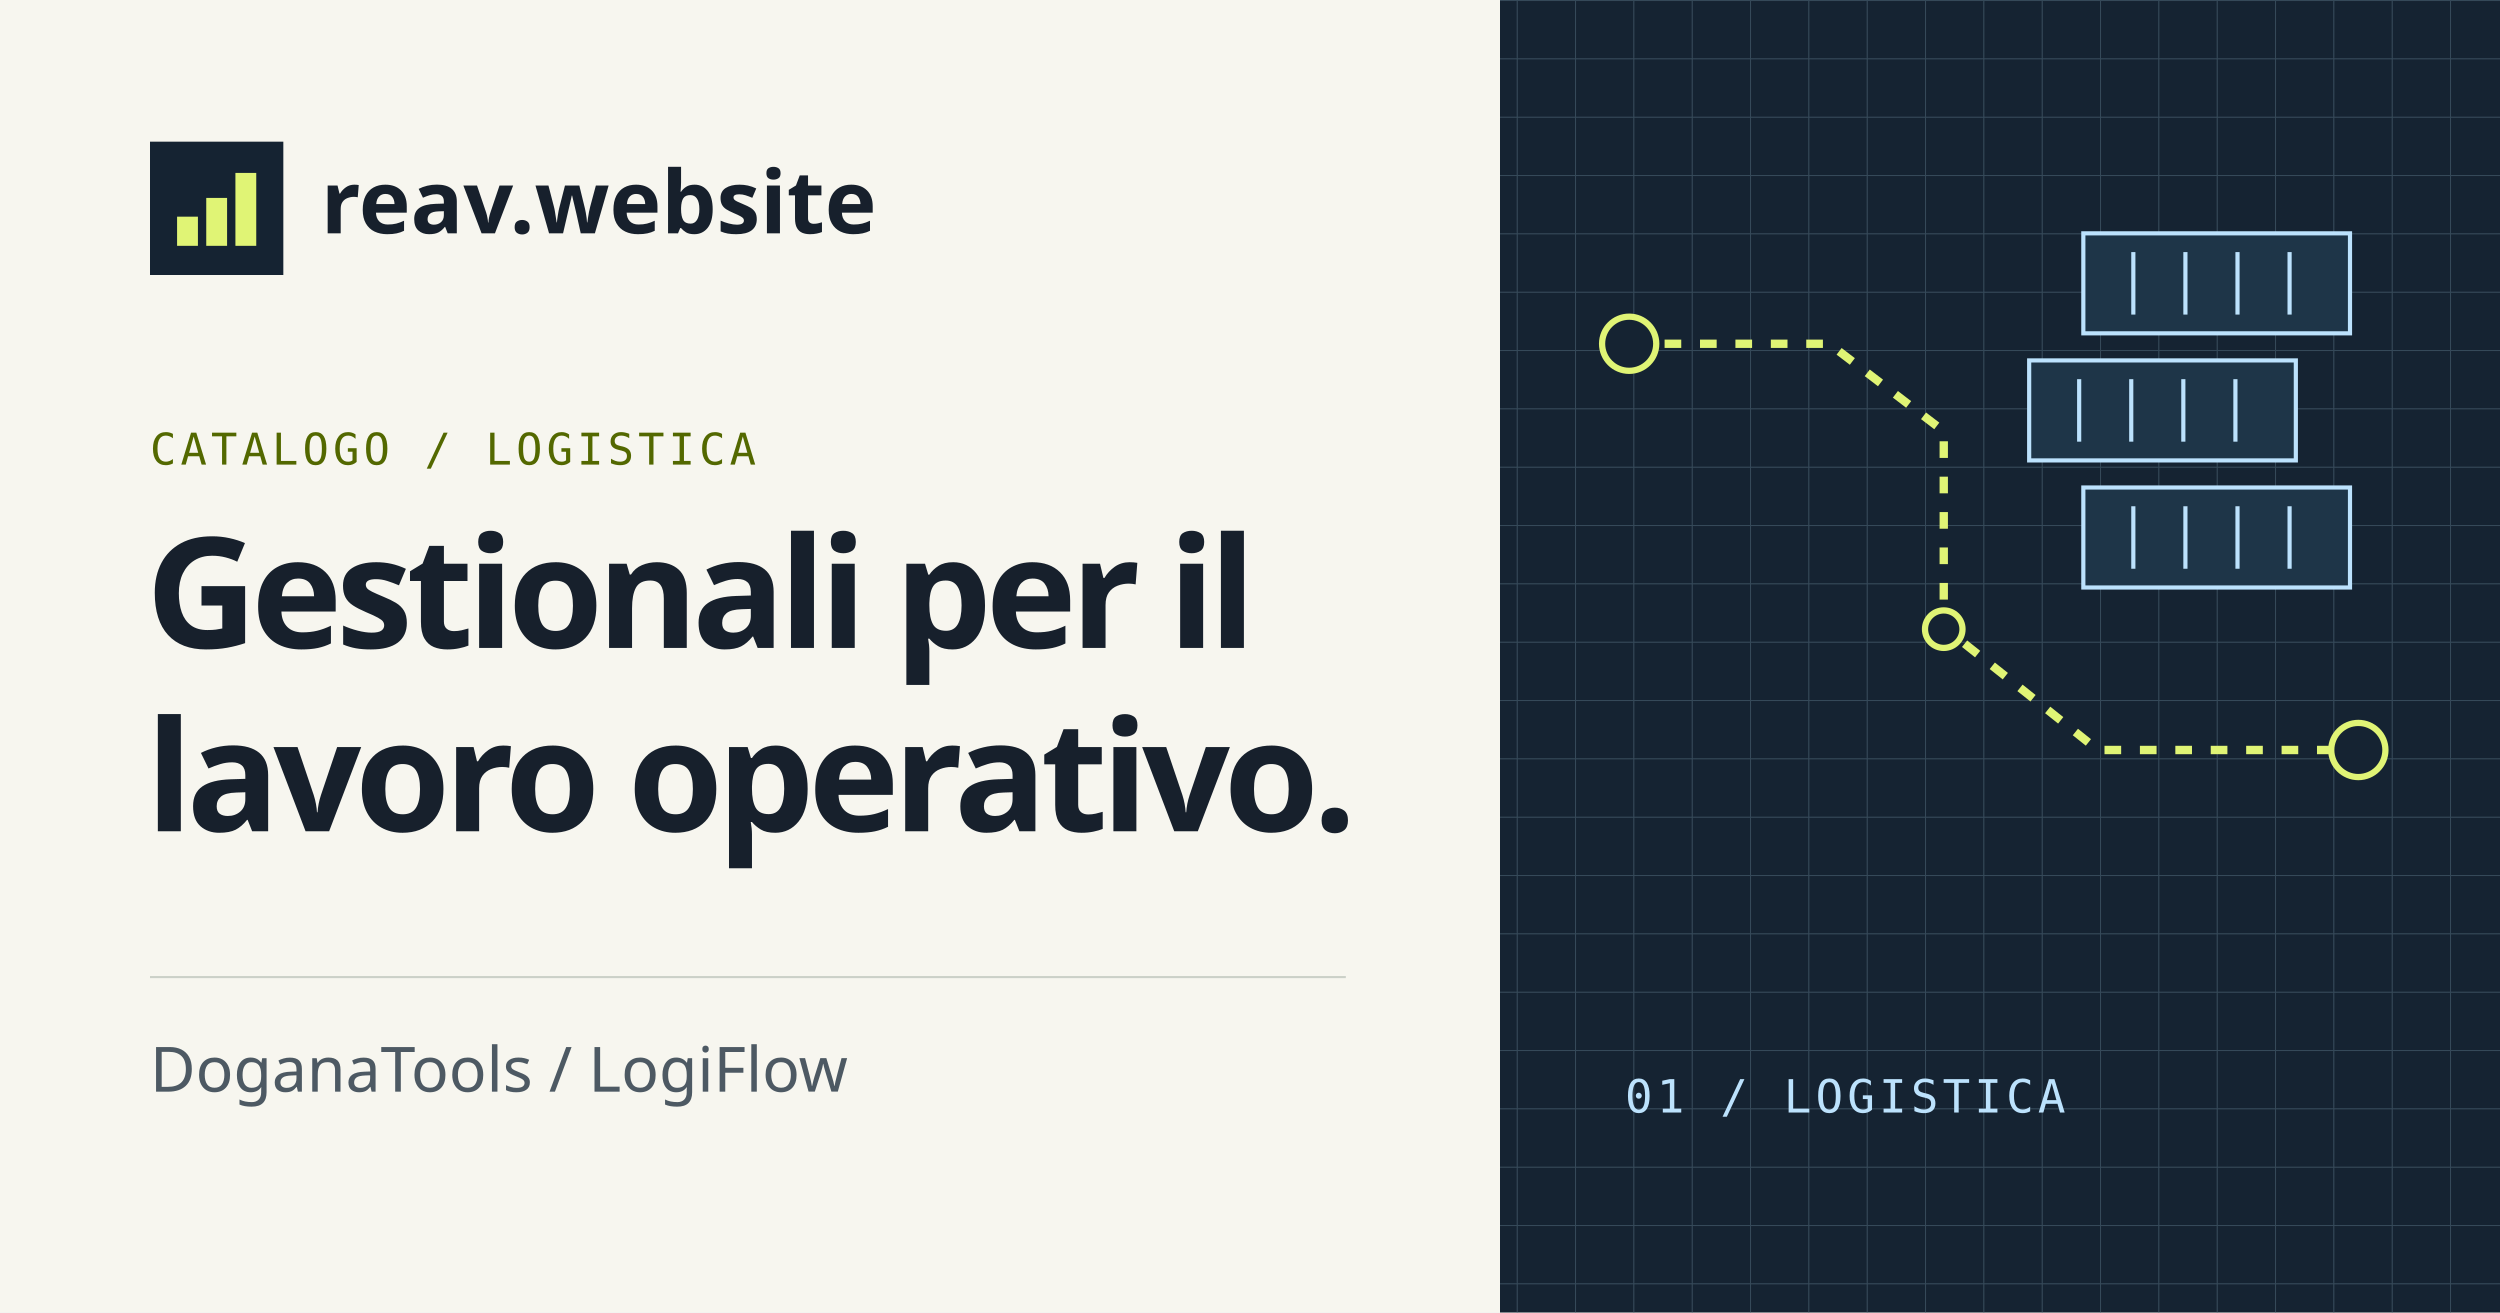
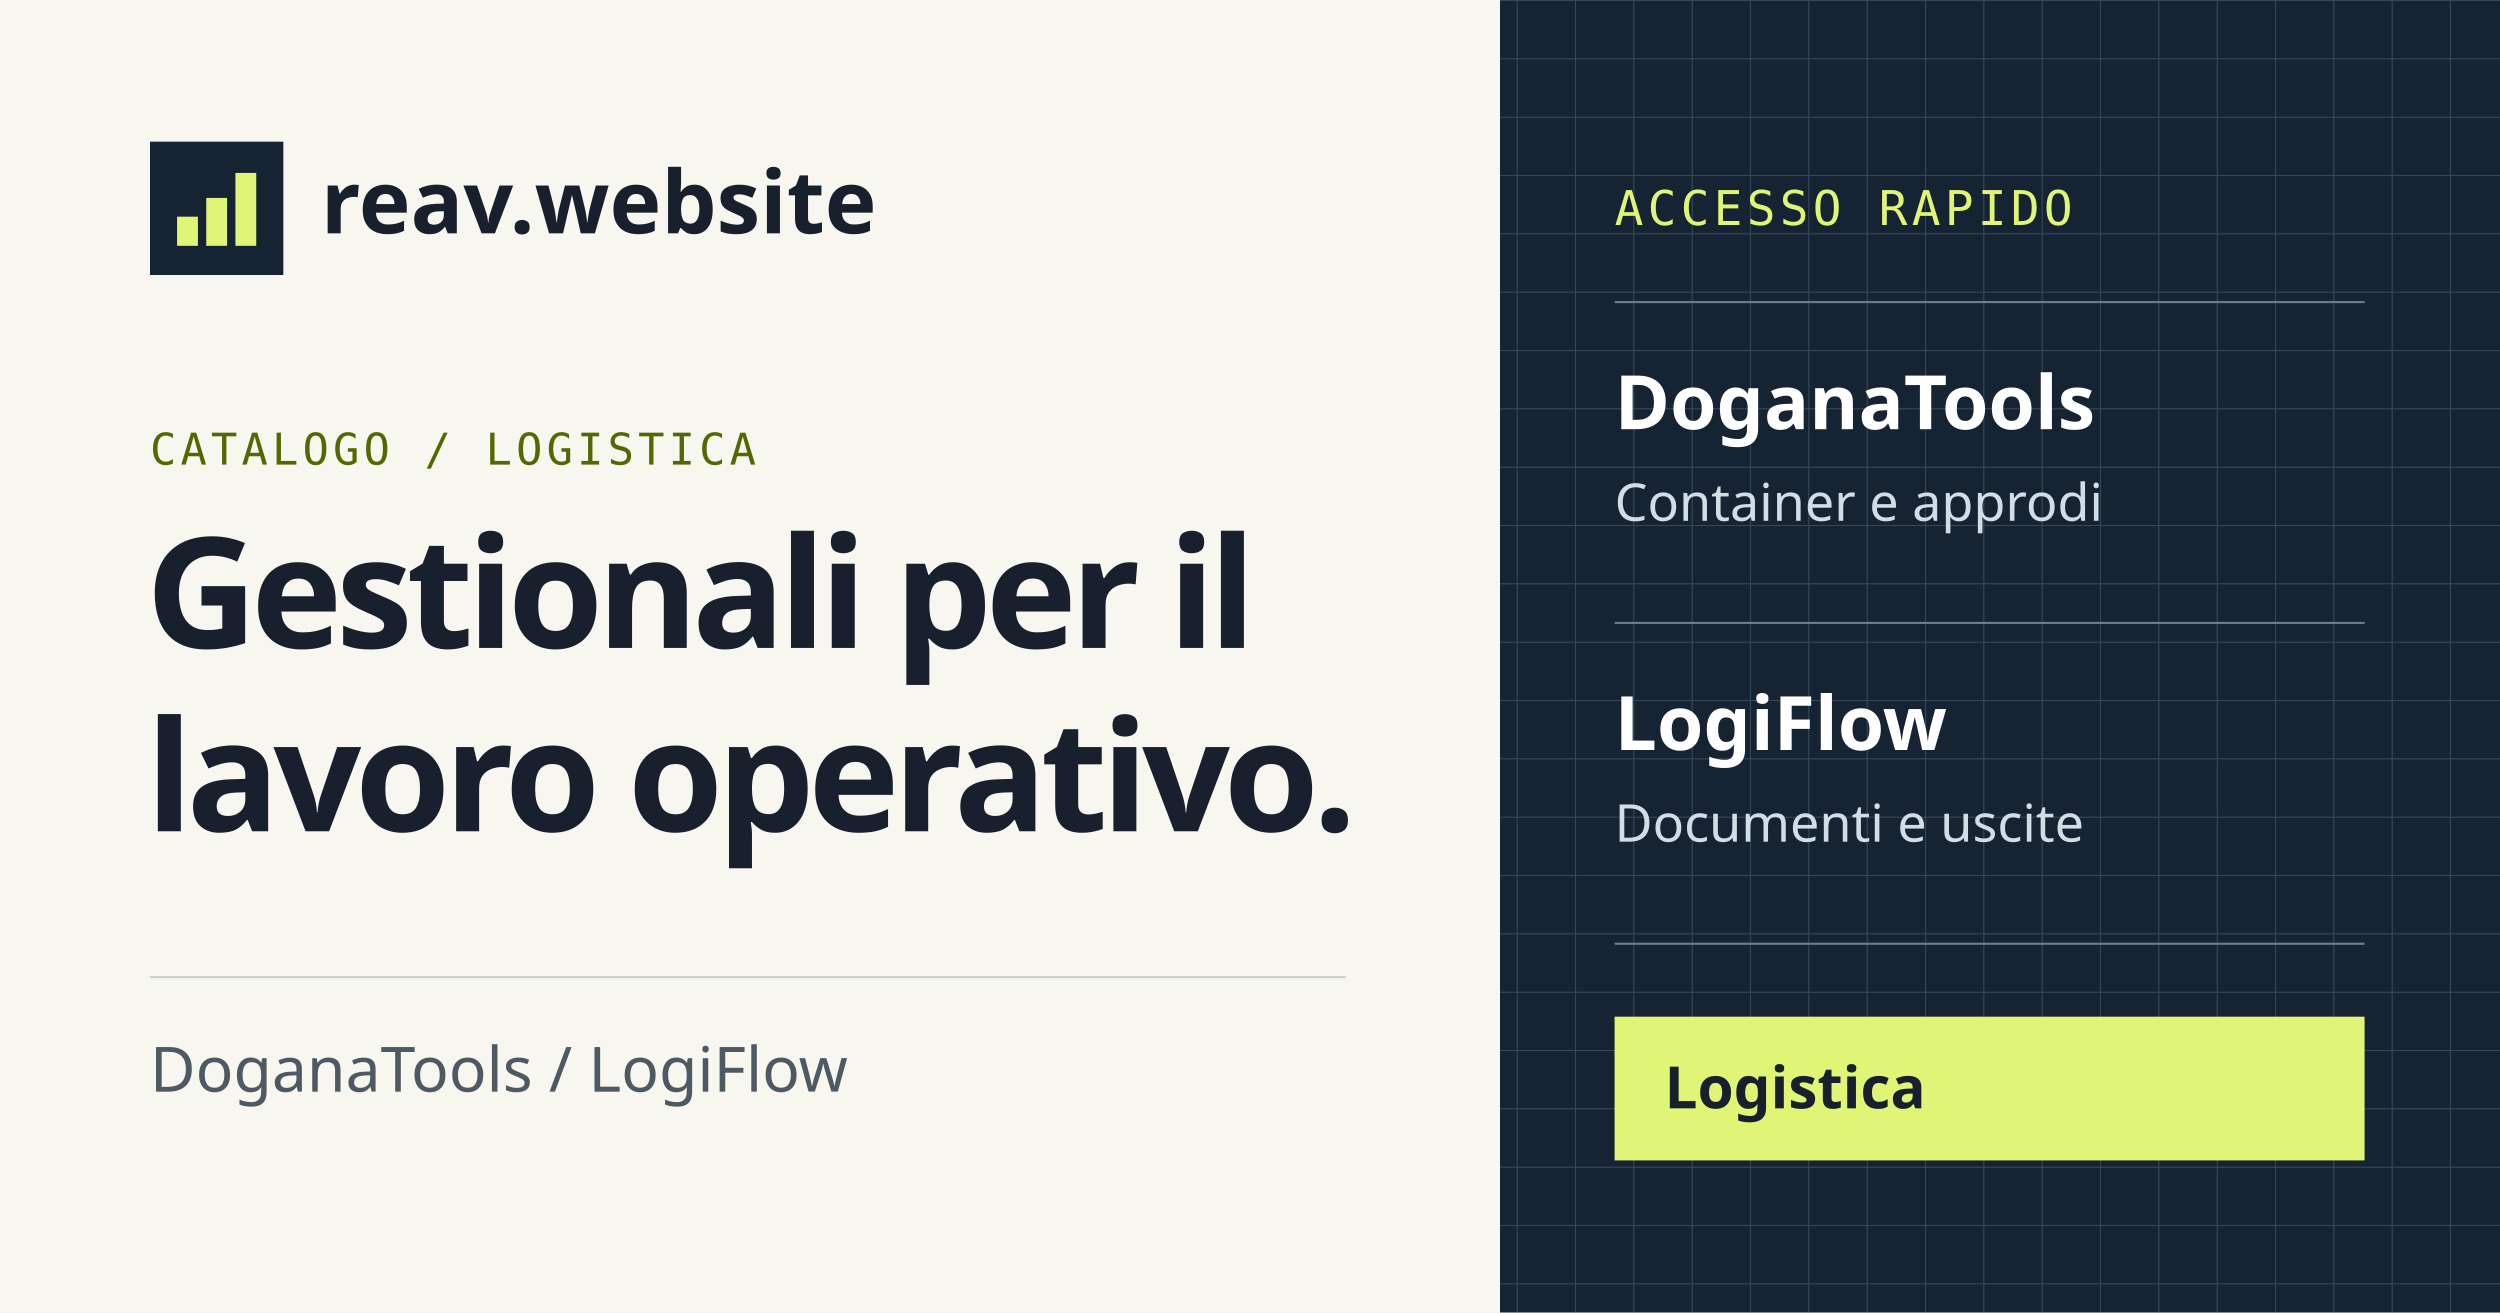
<svg xmlns="http://www.w3.org/2000/svg" width="1200" height="630" viewBox="0 0 1200 630">
  <defs>
    <pattern id="grid" width="28" height="28" patternUnits="userSpaceOnUse">
      <path d="M28 0H0v28" fill="none" stroke="#4b6274" stroke-opacity=".6" />
    </pattern>
  </defs>
  <path fill="#f7f6ef" d="M0 0h1200v630H0z" />
  <path fill="#152332" d="M720 0h480v630H720z" />
  <path fill="url(#grid)" d="M720 0h480v630H720z" />
  <path fill="#152332" d="M72 68h64v64H72z" />
  <path fill="#e0f475" d="M85 104h10v14H85zm14-9h10v23H99zm14-12h10v35h-10z" />
  <text x="154" y="112" font-family="Segoe UI, sans-serif" font-size="42" font-weight="750" fill="#17202c">reav.website</text>
  <text x="72" y="223" font-family="Consolas, monospace" font-size="21" letter-spacing="2" fill="#536800">CATALOGO / LOGISTICA</text>
  <g font-family="Segoe UI, sans-serif" font-size="74" font-weight="750" fill="#17202c" letter-spacing="-3">
    <text x="70" y="311">Gestionali per il</text>
    <text x="70" y="399">lavoro operativo.</text>
  </g>
  <path d="M72 469h574" stroke="#cbd0c8" />
  <text x="72" y="524" font-family="Segoe UI, sans-serif" font-size="30" fill="#4d5963">DoganaTools / LogiFlow</text>
-   <path d="M782 165h96l55 42v94l74 59h125" fill="none" stroke="#e0f475" stroke-width="4" stroke-dasharray="8 9" />
-   <g stroke="#e0f475" stroke-width="3" fill="#152332">
-     <circle cx="782" cy="165" r="13" />
-     <circle cx="933" cy="302" r="9" />
-     <circle cx="1132" cy="360" r="13" />
+   <text x="775" y="108" font-family="Consolas, monospace" font-size="23" letter-spacing="2" fill="#e0f475">ACCESSO RAPIDO</text>
+   <path d="M775 145h360m-360 154h360m-360 154h360" stroke="#688092" />
+   <g font-family="Segoe UI, sans-serif" fill="#fff" font-size="36" font-weight="700">
+     <text x="775" y="206">DoganaTools</text>
+     <text x="775" y="360">LogiFlow</text>
  </g>
-   <g fill="#1e3548" stroke="#bce2fd" stroke-width="2">
-     <rect x="1000" y="112" width="128" height="48" />
-     <path d="M1024 121v30m25-30v30m25-30v30m25-30v30" />
-     <rect x="974" y="173" width="128" height="48" />
-     <path d="M998 182v30m25-30v30m25-30v30m25-30v30" />
-     <rect x="1000" y="234" width="128" height="48" />
-     <path d="M1024 243v30m25-30v30m25-30v30m25-30v30" />
+   <g font-family="Segoe UI, sans-serif" fill="#d2dde5" font-size="25">
+     <text x="775" y="250">Container e approdi</text>
+     <text x="775" y="404">Documenti e uscite</text>
  </g>
-   <text x="780" y="534" font-family="Consolas, monospace" font-size="22" letter-spacing="2" fill="#bce2fd">01 / LOGISTICA</text>
+   <path fill="#e0f475" d="M775 488h360v69H775z" />
+   <text x="799" y="532" font-family="Segoe UI, sans-serif" font-size="28" font-weight="700" fill="#17202c">Logistica</text>
</svg>
